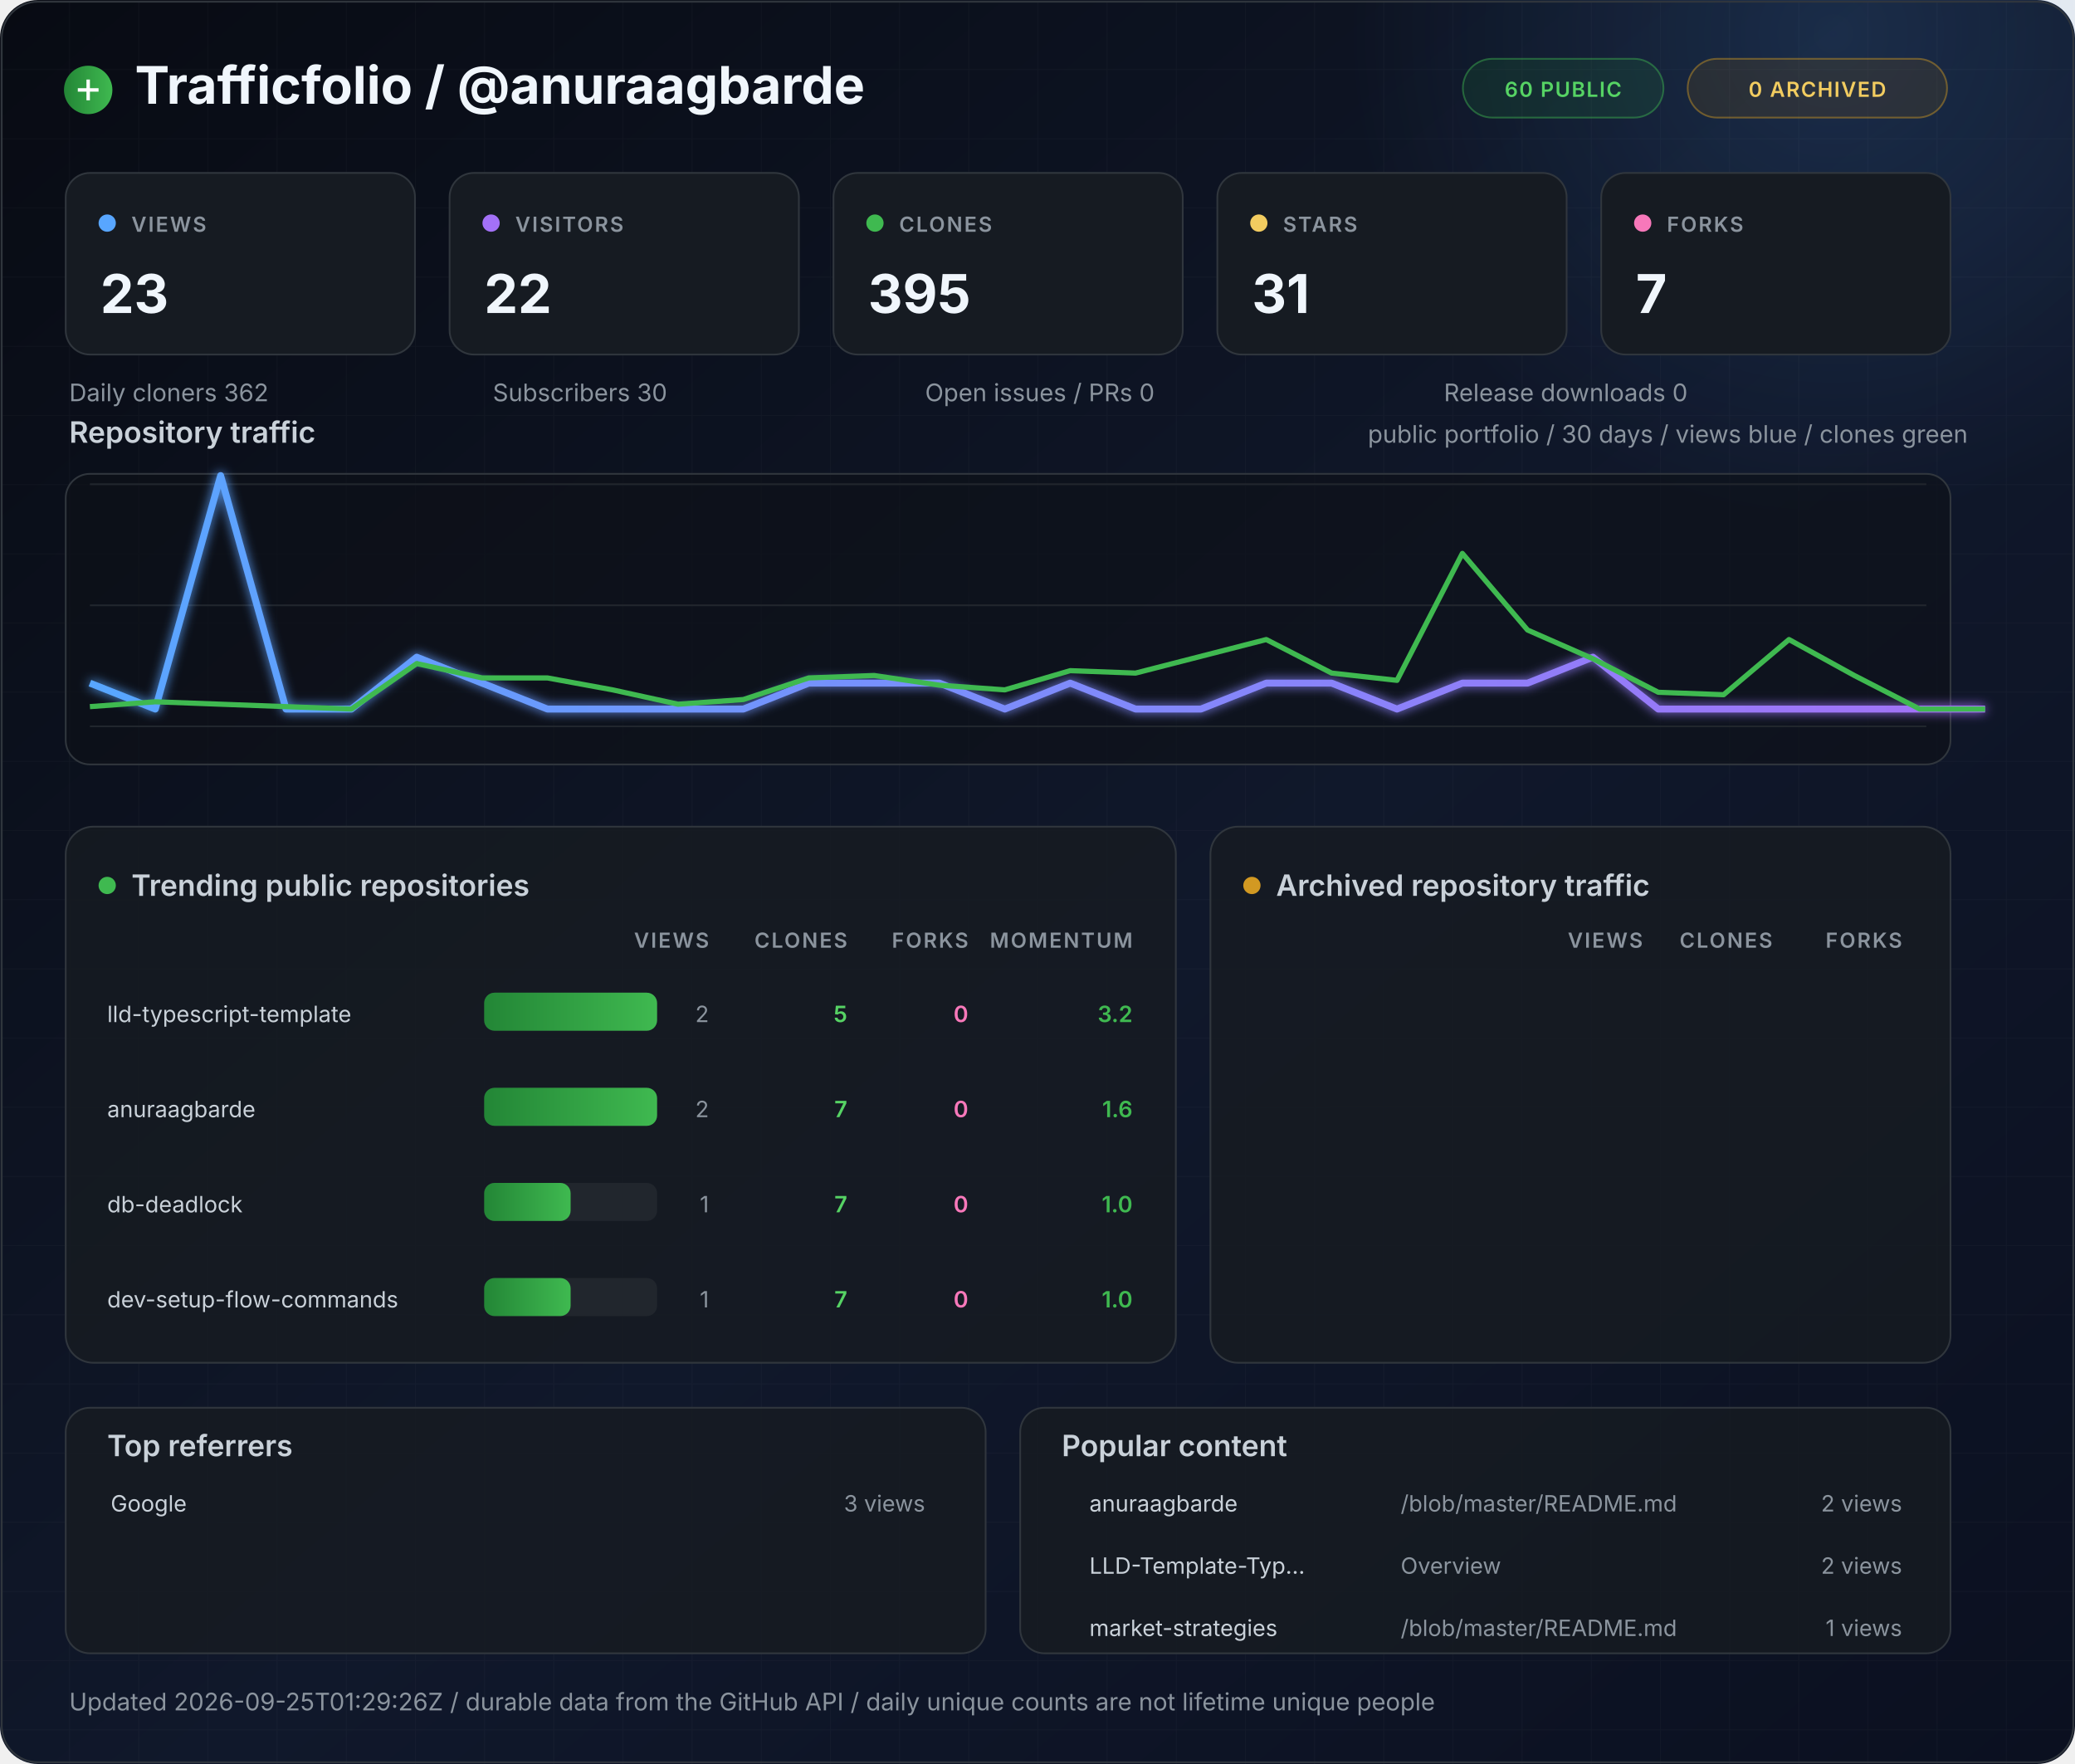
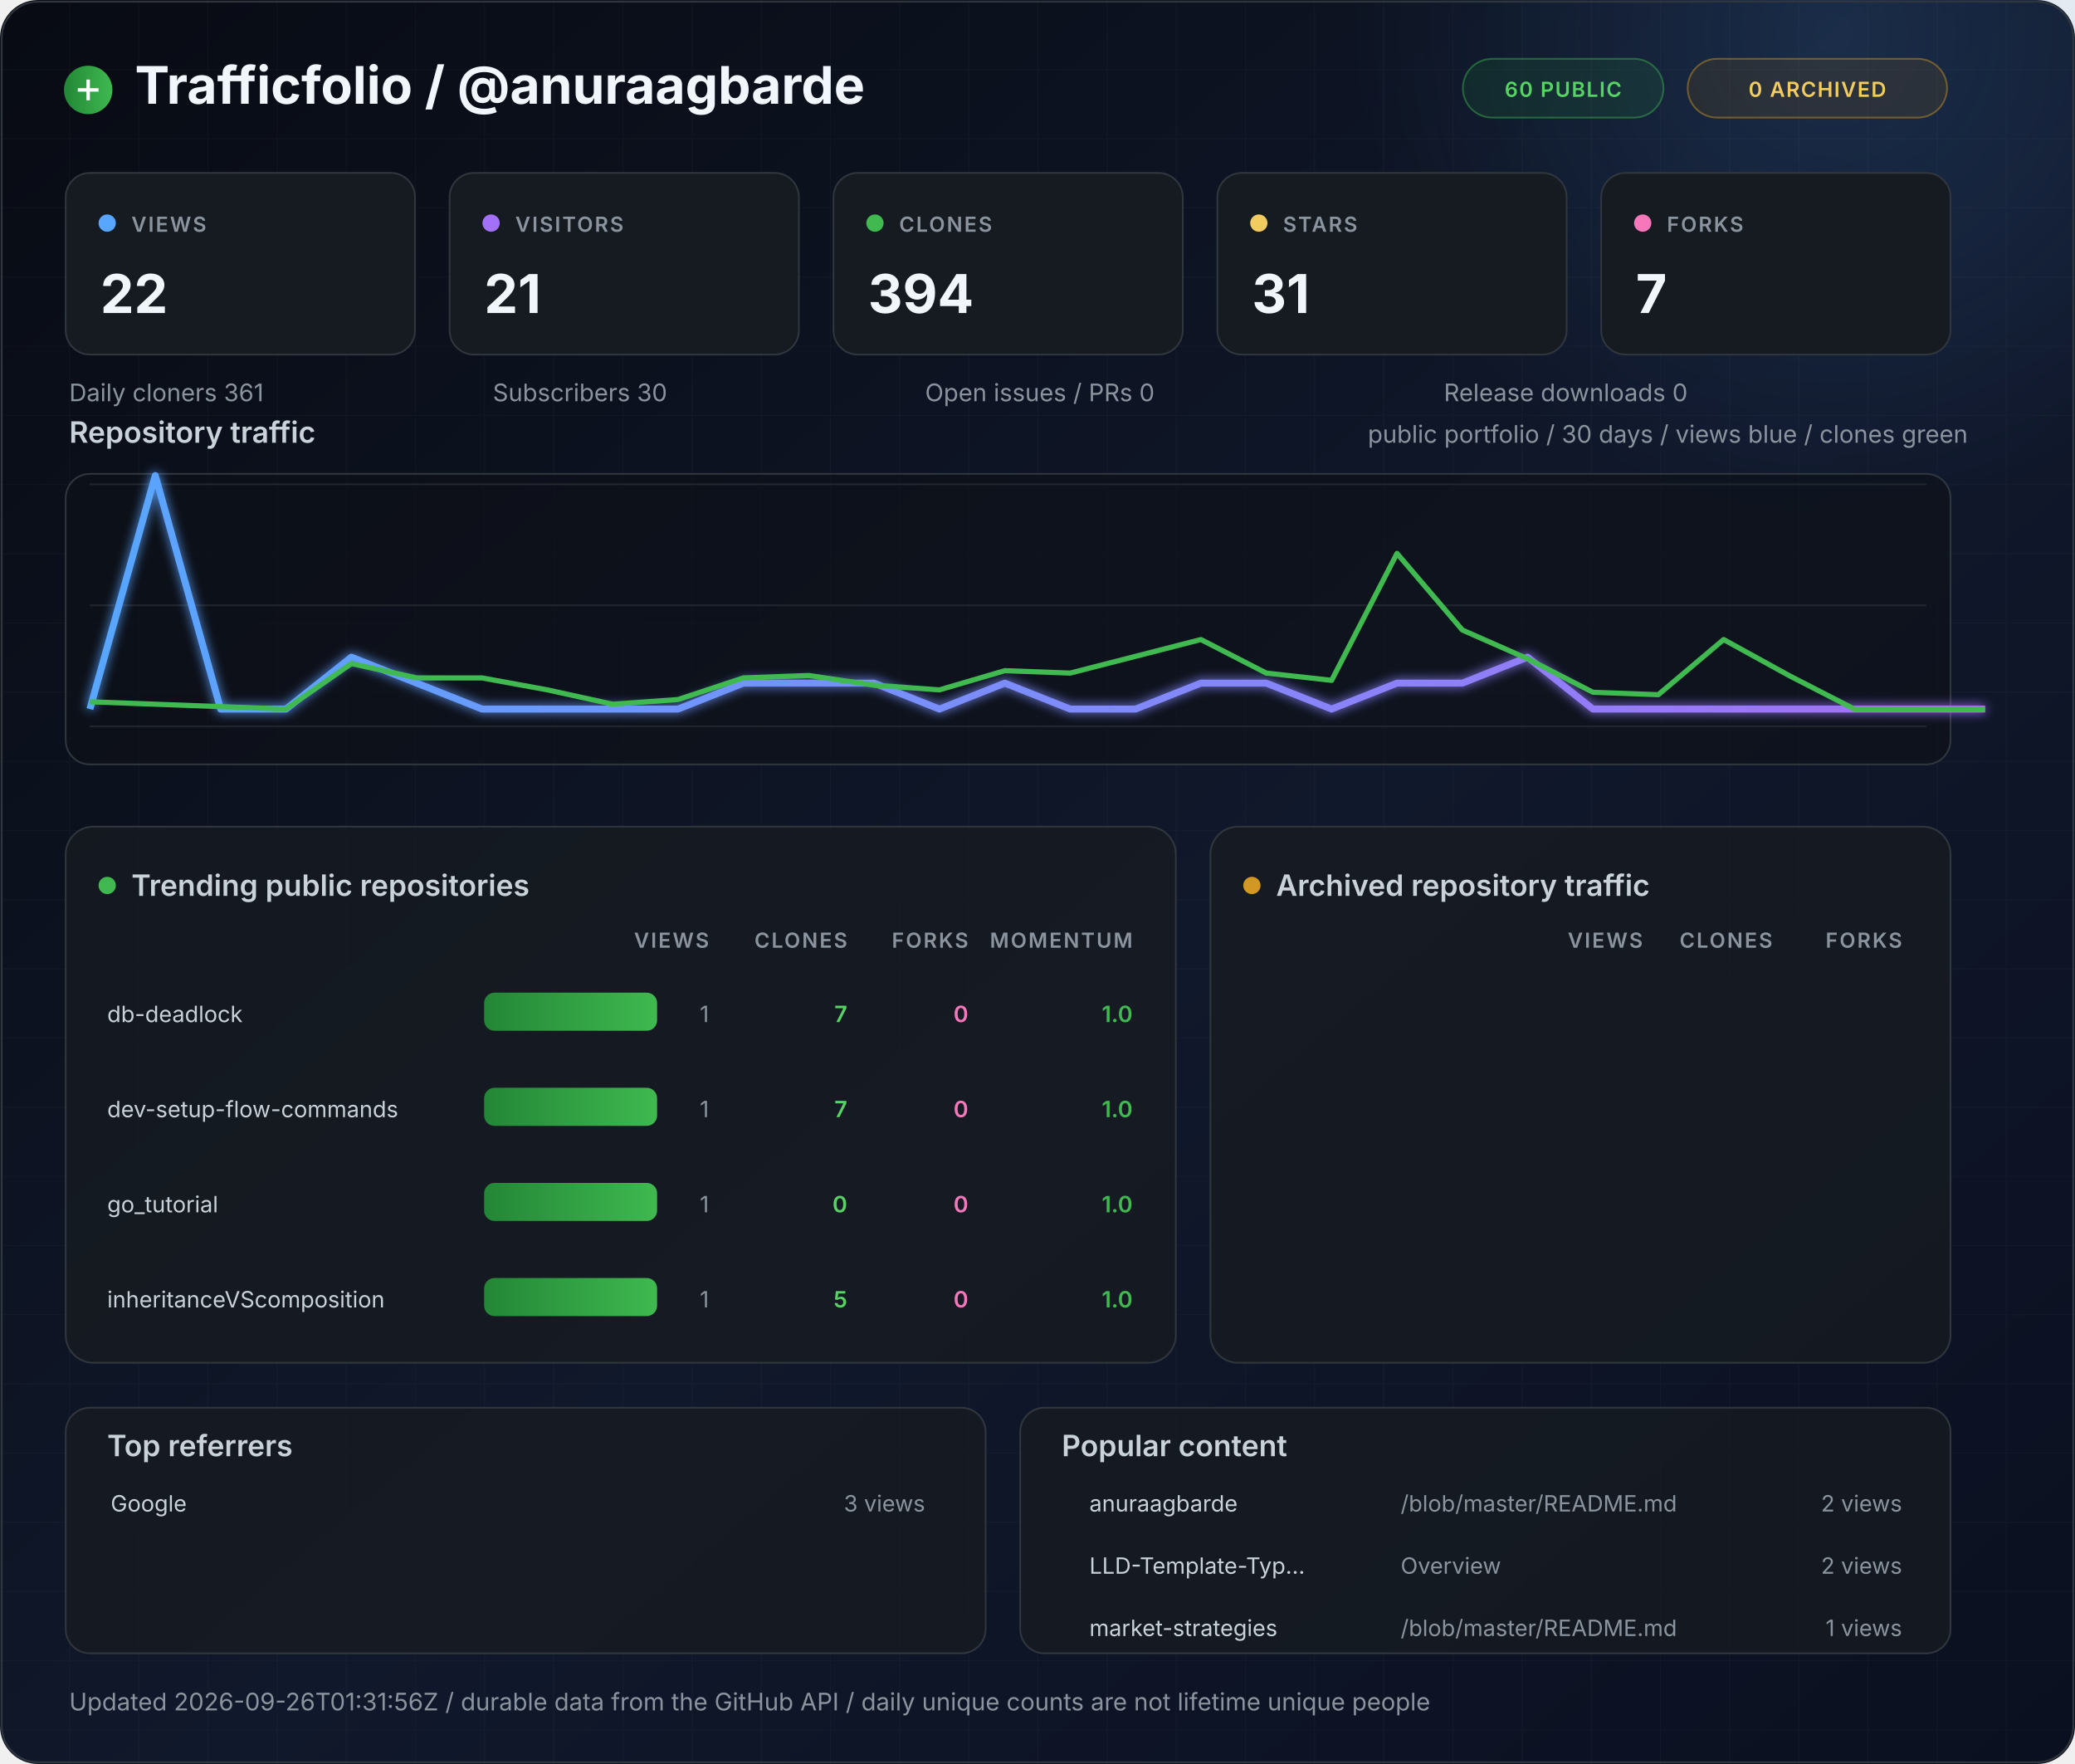
<svg xmlns="http://www.w3.org/2000/svg" width="1200" height="1020" viewBox="0 0 1200 1020" role="img" aria-label="Trafficfolio GitHub analytics dashboard for anuraagbarde">
  <defs>
    <linearGradient id="bg" x1="0" y1="0" x2="1" y2="1">
      <stop stop-color="#080b13" />
      <stop offset=".55" stop-color="#10182b" />
      <stop offset="1" stop-color="#0b1020" />
    </linearGradient>
    <linearGradient id="line" x1="0" y1="0" x2="1" y2="0">
      <stop stop-color="#58a6ff" />
      <stop offset="1" stop-color="#a371f7" />
    </linearGradient>
    <linearGradient id="bar" x1="0" y1="0" x2="1" y2="0">
      <stop stop-color="#238636" />
      <stop offset="1" stop-color="#3fb950" />
    </linearGradient>
    <linearGradient id="archiveBar" x1="0" y1="0" x2="1" y2="0">
      <stop stop-color="#9e6a03" />
      <stop offset="1" stop-color="#f2cc60" />
    </linearGradient>
    <radialGradient id="ambient">
      <stop stop-color="#58a6ff" stop-opacity=".16" />
      <stop offset="1" stop-color="#58a6ff" stop-opacity="0" />
    </radialGradient>
    <pattern id="grid" width="40" height="40" patternUnits="userSpaceOnUse">
      <path d="M40 0H0V40" fill="none" stroke="#ffffff" stroke-opacity=".025" />
    </pattern>
    <filter id="glow">
      <feGaussianBlur stdDeviation="3" result="b" />
      <feMerge>
        <feMergeNode in="b" />
        <feMergeNode in="SourceGraphic" />
      </feMerge>
    </filter>
    <style>
    .title{font:750 30px -apple-system,BlinkMacSystemFont,"Segoe UI",sans-serif;fill:#f0f6fc}
    .subtitle{font:14px -apple-system,BlinkMacSystemFont,"Segoe UI",sans-serif;fill:#8b949e}
    .label{font:600 12px -apple-system,BlinkMacSystemFont,"Segoe UI",sans-serif;fill:#8b949e;letter-spacing:1px}
    .metric{font:700 31px -apple-system,BlinkMacSystemFont,"Segoe UI",sans-serif;fill:#f0f6fc}
    .section{font:600 17px -apple-system,BlinkMacSystemFont,"Segoe UI",sans-serif;fill:#c9d1d9}
    .repo,.value,.trend,.archive,.clone,.fork{font:13px -apple-system,BlinkMacSystemFont,"Segoe UI",sans-serif;fill:#c9d1d9}
    .value{fill:#8b949e} .trend{fill:#3fb950;font-weight:600} .archive{fill:#d29922}
    .clone{fill:#56d364;font-weight:600} .fork{fill:#f778ba;font-weight:600}
    .pill{font:600 12px -apple-system,BlinkMacSystemFont,"Segoe UI",sans-serif;letter-spacing:.7px}
  </style>
  </defs>
  <rect width="1200" height="1020" rx="22" fill="url(#bg)" />
  <rect width="1200" height="1020" rx="22" fill="url(#grid)" />
  <circle cx="1060" cy="20" r="280" fill="url(#ambient)" />
  <rect x="1" y="1" width="1198" height="1018" rx="21" fill="none" stroke="#30363d" />
  <circle cx="51" cy="52" r="14" fill="url(#bar)" />
  <path d="M45 52h12M51 46v12" stroke="#fff" stroke-width="2" />
  <text x="78" y="60" class="title">Trafficfolio / @anuraagbarde</text>
  <rect x="846" y="34" width="116" height="34" rx="17" fill="#238636" fill-opacity=".16" stroke="#3fb950" stroke-opacity=".45" />
  <text x="904" y="56" text-anchor="middle" class="pill" fill="#56d364">60 PUBLIC</text>
  <rect x="976" y="34" width="150" height="34" rx="17" fill="#9e6a03" fill-opacity=".14" stroke="#d29922" stroke-opacity=".45" />
  <text x="1051" y="56" text-anchor="middle" class="pill" fill="#f2cc60">0 ARCHIVED</text>
  <rect x="38" y="100" width="202" height="105" rx="14" fill="#161b22" stroke="#30363d" />
  <circle cx="62" cy="129" r="5" fill="#58a6ff" />
  <text x="76" y="134" class="label">VIEWS</text>
-   <text x="58" y="181" class="metric">23</text>
+   <text x="58" y="181" class="metric">22</text>
  <rect x="260" y="100" width="202" height="105" rx="14" fill="#161b22" stroke="#30363d" />
  <circle cx="284" cy="129" r="5" fill="#a371f7" />
  <text x="298" y="134" class="label">VISITORS</text>
-   <text x="280" y="181" class="metric">22</text>
+   <text x="280" y="181" class="metric">21</text>
  <rect x="482" y="100" width="202" height="105" rx="14" fill="#161b22" stroke="#30363d" />
  <circle cx="506" cy="129" r="5" fill="#3fb950" />
  <text x="520" y="134" class="label">CLONES</text>
-   <text x="502" y="181" class="metric">395</text>
+   <text x="502" y="181" class="metric">394</text>
  <rect x="704" y="100" width="202" height="105" rx="14" fill="#161b22" stroke="#30363d" />
  <circle cx="728" cy="129" r="5" fill="#f2cc60" />
  <text x="742" y="134" class="label">STARS</text>
  <text x="724" y="181" class="metric">31</text>
  <rect x="926" y="100" width="202" height="105" rx="14" fill="#161b22" stroke="#30363d" />
  <circle cx="950" cy="129" r="5" fill="#f778ba" />
  <text x="964" y="134" class="label">FORKS</text>
  <text x="946" y="181" class="metric">7</text>
-   <text x="40" y="232" class="subtitle">Daily cloners 362</text>
+   <text x="40" y="232" class="subtitle">Daily cloners 361</text>
  <text x="285" y="232" class="subtitle">Subscribers 30</text>
  <text x="535" y="232" class="subtitle">Open issues / PRs 0</text>
  <text x="835" y="232" class="subtitle">Release downloads 0</text>
  <text x="40" y="256" class="section">Repository traffic</text>
  <text x="1138" y="256" text-anchor="end" class="subtitle">public portfolio / 30 days / views blue / clones green</text>
  <rect x="38" y="274" width="1090" height="168" rx="14" fill="#0d1117" fill-opacity=".62" stroke="#30363d" />
  <line x1="52" y1="420" x2="1114" y2="420" stroke="#21262d" />
  <line x1="52" y1="350" x2="1114" y2="350" stroke="#21262d" />
  <line x1="52" y1="280" x2="1114" y2="280" stroke="#21262d" />
-   <polyline points="52.0,395.0 89.8,410.0 127.6,275.0 165.4,410.0 203.2,410.0 241.0,380.0 278.8,395.0 316.6,410.0 354.3,410.0 392.1,410.0 429.9,410.0 467.7,395.0 505.5,395.0 543.3,395.0 581.1,410.0 618.9,395.0 656.7,410.0 694.5,410.0 732.3,395.0 770.1,395.0 807.9,410.0 845.7,395.0 883.4,395.0 921.2,380.0 959.0,410.0 996.8,410.0 1034.6,410.0 1072.4,410.0 1110.2,410.0 1148.0,410.0" fill="none" stroke="url(#line)" stroke-width="4" stroke-linejoin="round" filter="url(#glow)" />
-   <polyline points="52.0,408.6 89.8,405.8 127.6,407.2 165.4,408.6 203.2,410.0 241.0,383.7 278.8,392.0 316.6,392.0 354.3,398.9 392.1,407.2 429.9,404.5 467.7,392.0 505.5,390.6 543.3,396.2 581.1,398.9 618.9,387.8 656.7,389.2 694.5,379.5 732.3,369.8 770.1,389.2 807.9,393.4 845.7,320.0 883.4,364.3 921.2,380.9 959.0,400.3 996.8,401.7 1034.6,369.8 1072.4,390.6 1110.2,410.0 1148.0,410.0" fill="none" stroke="#3fb950" stroke-width="3" stroke-linejoin="round" />
+   <polyline points="52.0,410.0 89.8,275.0 127.6,410.0 165.4,410.0 203.2,380.0 241.0,395.0 278.8,410.0 316.6,410.0 354.3,410.0 392.1,410.0 429.9,395.0 467.7,395.0 505.5,395.0 543.3,410.0 581.1,395.0 618.9,410.0 656.7,410.0 694.5,395.0 732.3,395.0 770.1,410.0 807.9,395.0 845.7,395.0 883.4,380.0 921.2,410.0 959.0,410.0 996.8,410.0 1034.6,410.0 1072.4,410.0 1110.2,410.0 1148.0,410.0" fill="none" stroke="url(#line)" stroke-width="4" stroke-linejoin="round" filter="url(#glow)" />
+   <polyline points="52.0,405.8 89.8,407.2 127.6,408.6 165.4,410.0 203.2,383.7 241.0,392.0 278.8,392.0 316.6,398.9 354.3,407.2 392.1,404.5 429.9,392.0 467.7,390.6 505.5,396.2 543.3,398.9 581.1,387.8 618.9,389.2 656.7,379.5 694.5,369.8 732.3,389.2 770.1,393.4 807.9,320.0 845.7,364.3 883.4,380.9 921.2,400.3 959.0,401.7 996.8,369.8 1034.6,390.6 1072.4,410.0 1110.2,410.0 1148.0,410.0" fill="none" stroke="#3fb950" stroke-width="3" stroke-linejoin="round" />
  <rect x="38" y="478" width="642" height="310" rx="16" fill="#161b22" fill-opacity=".82" stroke="#30363d" />
  <circle cx="62" cy="512" r="5" fill="#3fb950" />
  <text x="76" y="518" class="section">Trending public repositories</text>
  <text x="410" y="548" text-anchor="end" class="label">VIEWS</text>
  <text x="490" y="548" text-anchor="end" class="label">CLONES</text>
  <text x="560" y="548" text-anchor="end" class="label">FORKS</text>
  <text x="655" y="548" text-anchor="end" class="label">MOMENTUM</text>
-   <text x="62" y="591" class="repo">lld-typescript-template</text>
+   <text x="62" y="591" class="repo">db-deadlock</text>
  <rect x="280" y="574" width="100" height="22" rx="6" fill="#21262d" />
  <rect x="280" y="574" width="100" height="22" rx="6" fill="url(#bar)" />
-   <text x="410" y="591" text-anchor="end" class="value">2</text>
-   <text x="490" y="591" text-anchor="end" class="clone">5</text>
+   <text x="410" y="591" text-anchor="end" class="value">1</text>
+   <text x="490" y="591" text-anchor="end" class="clone">7</text>
  <text x="560" y="591" text-anchor="end" class="fork">0</text>
-   <text x="655" y="591" text-anchor="end" class="trend">3.2</text>
-   <text x="62" y="646" class="repo">anuraagbarde</text>
+   <text x="655" y="591" text-anchor="end" class="trend">1.0</text>
+   <text x="62" y="646" class="repo">dev-setup-flow-commands</text>
  <rect x="280" y="629" width="100" height="22" rx="6" fill="#21262d" />
  <rect x="280" y="629" width="100" height="22" rx="6" fill="url(#bar)" />
-   <text x="410" y="646" text-anchor="end" class="value">2</text>
+   <text x="410" y="646" text-anchor="end" class="value">1</text>
  <text x="490" y="646" text-anchor="end" class="clone">7</text>
  <text x="560" y="646" text-anchor="end" class="fork">0</text>
-   <text x="655" y="646" text-anchor="end" class="trend">1.6</text>
-   <text x="62" y="701" class="repo">db-deadlock</text>
+   <text x="655" y="646" text-anchor="end" class="trend">1.0</text>
+   <text x="62" y="701" class="repo">go_tutorial</text>
  <rect x="280" y="684" width="100" height="22" rx="6" fill="#21262d" />
-   <rect x="280" y="684" width="50" height="22" rx="6" fill="url(#bar)" />
+   <rect x="280" y="684" width="100" height="22" rx="6" fill="url(#bar)" />
  <text x="410" y="701" text-anchor="end" class="value">1</text>
-   <text x="490" y="701" text-anchor="end" class="clone">7</text>
+   <text x="490" y="701" text-anchor="end" class="clone">0</text>
  <text x="560" y="701" text-anchor="end" class="fork">0</text>
  <text x="655" y="701" text-anchor="end" class="trend">1.0</text>
-   <text x="62" y="756" class="repo">dev-setup-flow-commands</text>
+   <text x="62" y="756" class="repo">inheritanceVScomposition</text>
  <rect x="280" y="739" width="100" height="22" rx="6" fill="#21262d" />
-   <rect x="280" y="739" width="50" height="22" rx="6" fill="url(#bar)" />
+   <rect x="280" y="739" width="100" height="22" rx="6" fill="url(#bar)" />
  <text x="410" y="756" text-anchor="end" class="value">1</text>
-   <text x="490" y="756" text-anchor="end" class="clone">7</text>
+   <text x="490" y="756" text-anchor="end" class="clone">5</text>
  <text x="560" y="756" text-anchor="end" class="fork">0</text>
  <text x="655" y="756" text-anchor="end" class="trend">1.0</text>
  <rect x="700" y="478" width="428" height="310" rx="16" fill="#161b22" fill-opacity=".82" stroke="#30363d" />
  <circle cx="724" cy="512" r="5" fill="#d29922" />
  <text x="738" y="518" class="section">Archived repository traffic</text>
  <text x="950" y="548" text-anchor="end" class="label">VIEWS</text>
  <text x="1025" y="548" text-anchor="end" class="label">CLONES</text>
  <text x="1100" y="548" text-anchor="end" class="label">FORKS</text>
  <rect x="38" y="814" width="532" height="142" rx="14" fill="#161b22" fill-opacity=".82" stroke="#30363d" />
  <text x="62" y="842" class="section">Top referrers</text>
  <text x="64" y="874" class="repo">Google</text>
  <text x="535" y="874" text-anchor="end" class="value">3 views</text>
  <rect x="590" y="814" width="538" height="142" rx="14" fill="#161b22" fill-opacity=".82" stroke="#30363d" />
  <text x="614" y="842" class="section">Popular content</text>
  <text x="630" y="874" class="repo">anuraagbarde</text>
  <text x="810" y="874" class="value">/blob/master/README.md</text>
  <text x="1100" y="874" text-anchor="end" class="value">2 views</text>
  <text x="630" y="910" class="repo">LLD-Template-Typ...</text>
  <text x="810" y="910" class="value">Overview</text>
  <text x="1100" y="910" text-anchor="end" class="value">2 views</text>
  <text x="630" y="946" class="repo">market-strategies</text>
  <text x="810" y="946" class="value">/blob/master/README.md</text>
  <text x="1100" y="946" text-anchor="end" class="value">1 views</text>
-   <text x="40" y="989" class="subtitle">Updated 2026-09-25T01:29:26Z / durable data from the GitHub API / daily unique counts are not lifetime unique people</text>
+   <text x="40" y="989" class="subtitle">Updated 2026-09-26T01:31:56Z / durable data from the GitHub API / daily unique counts are not lifetime unique people</text>
</svg>
